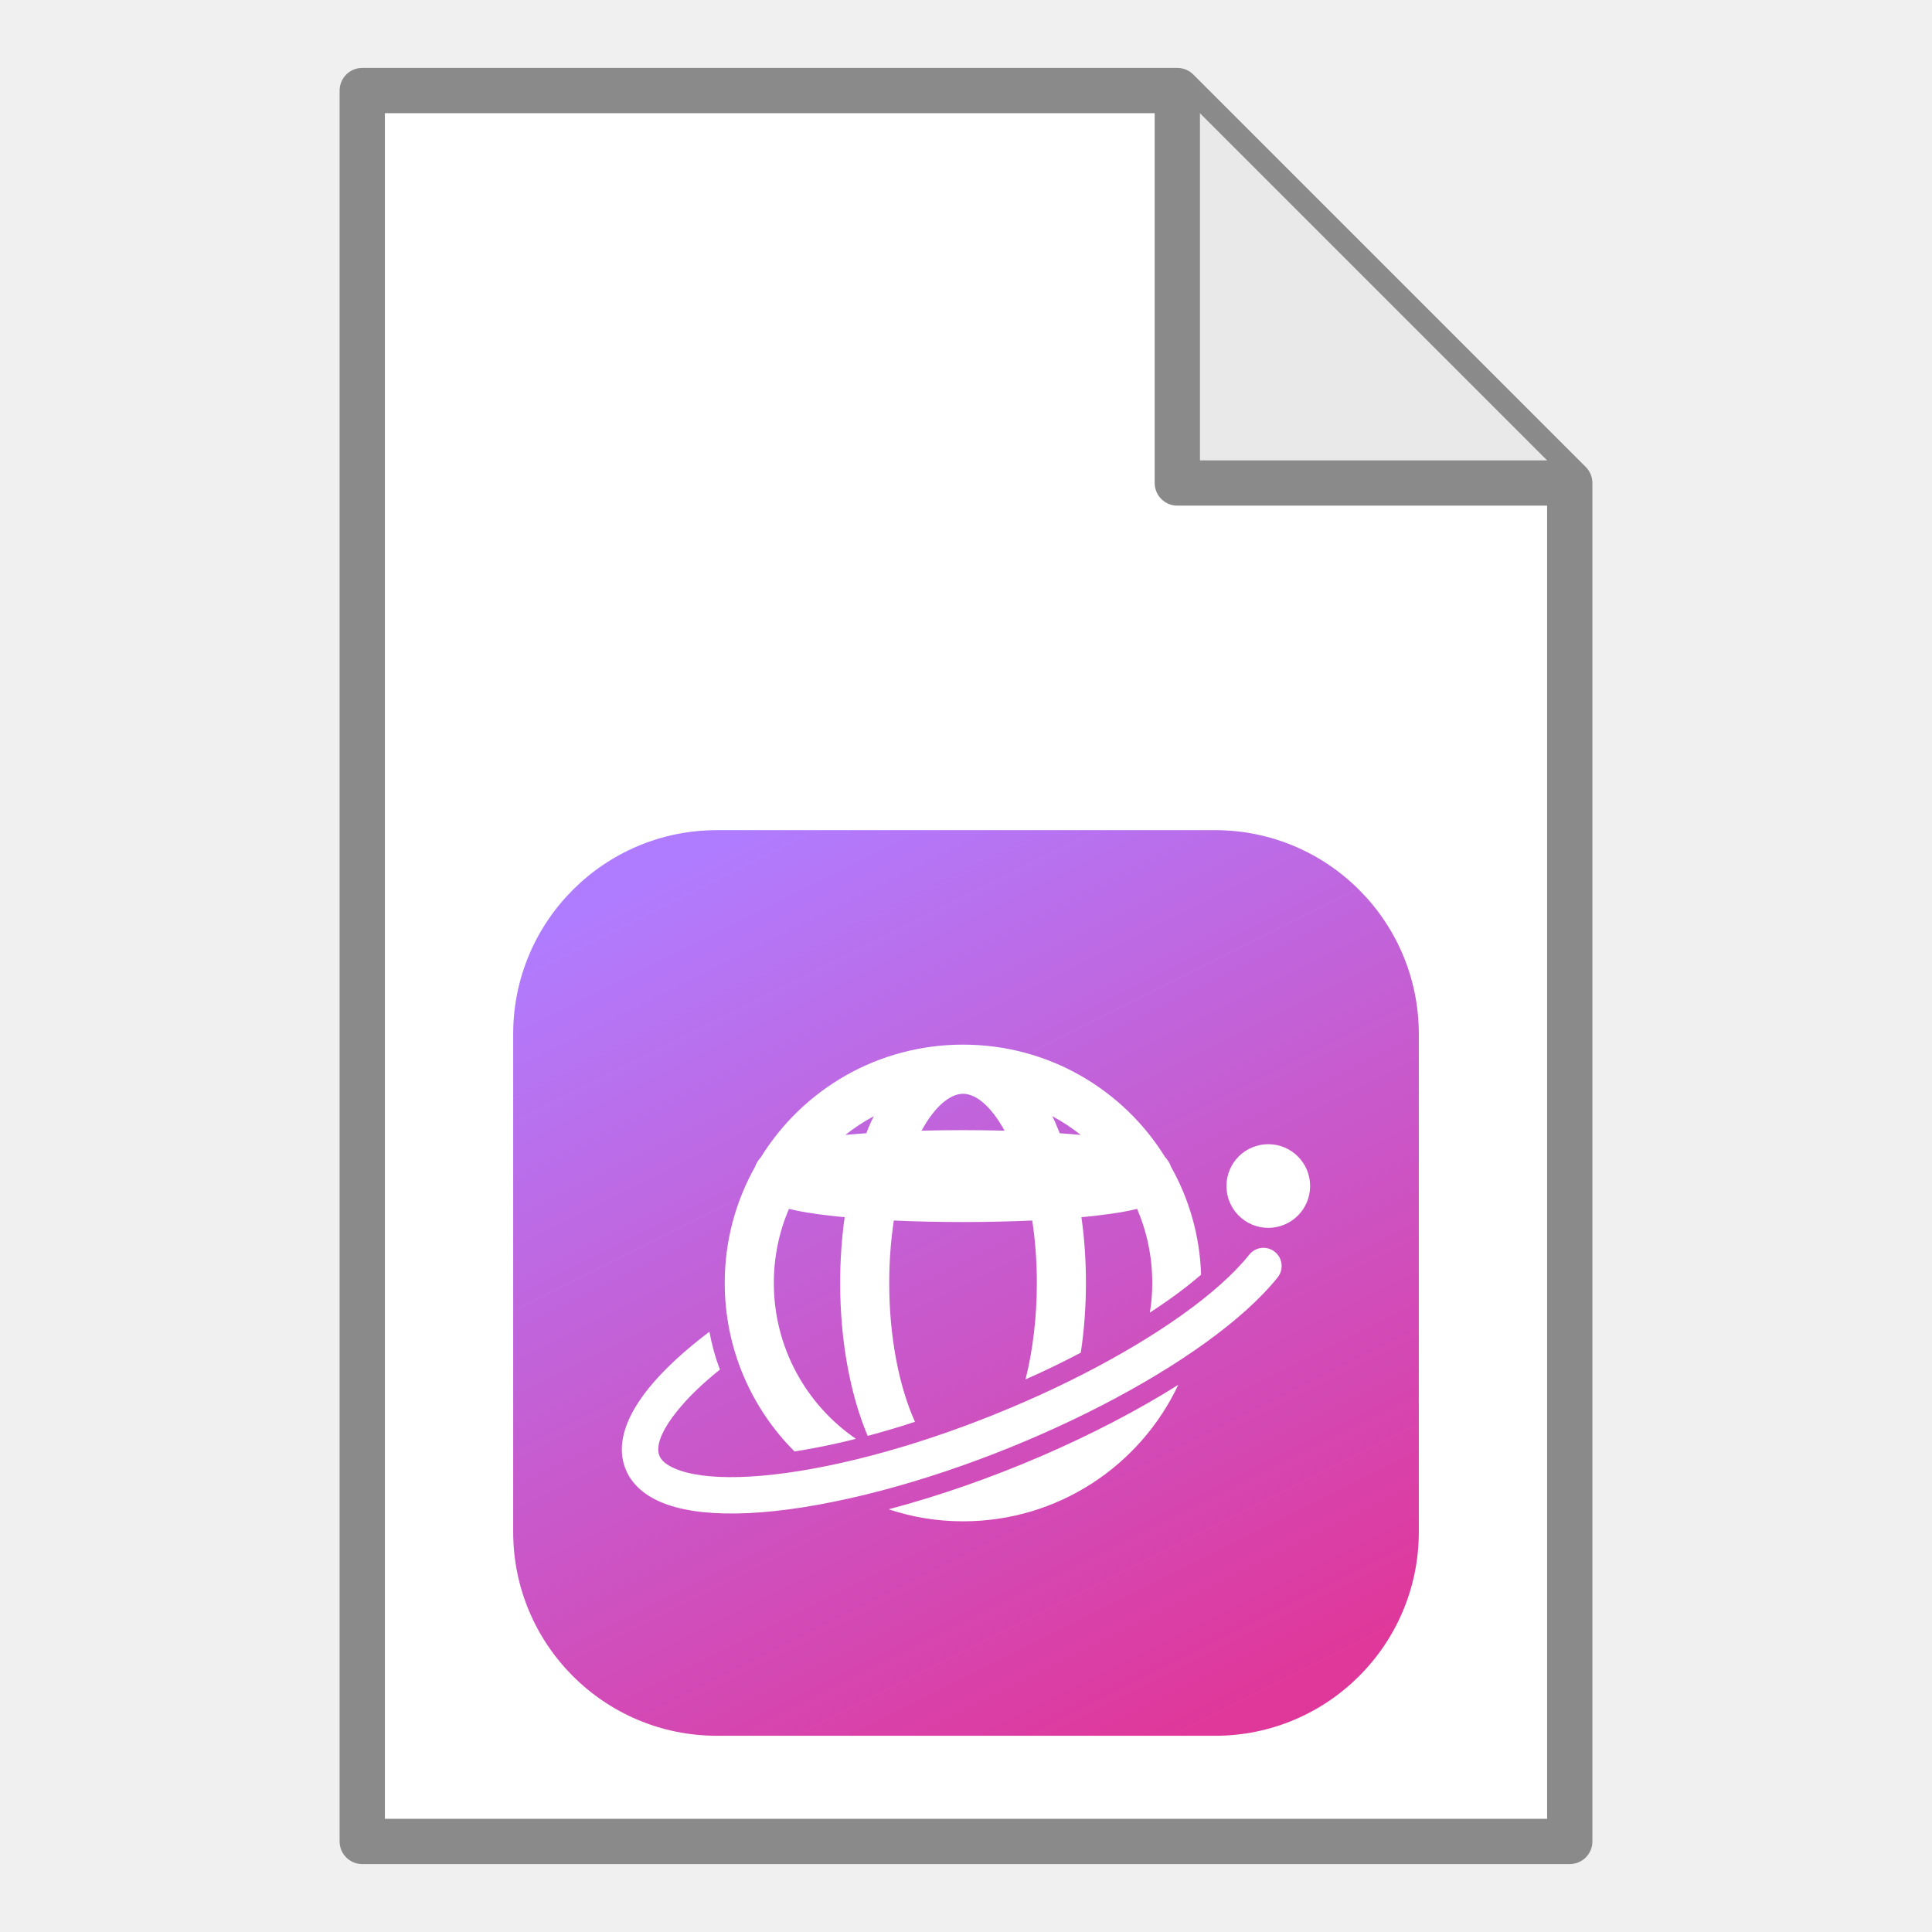
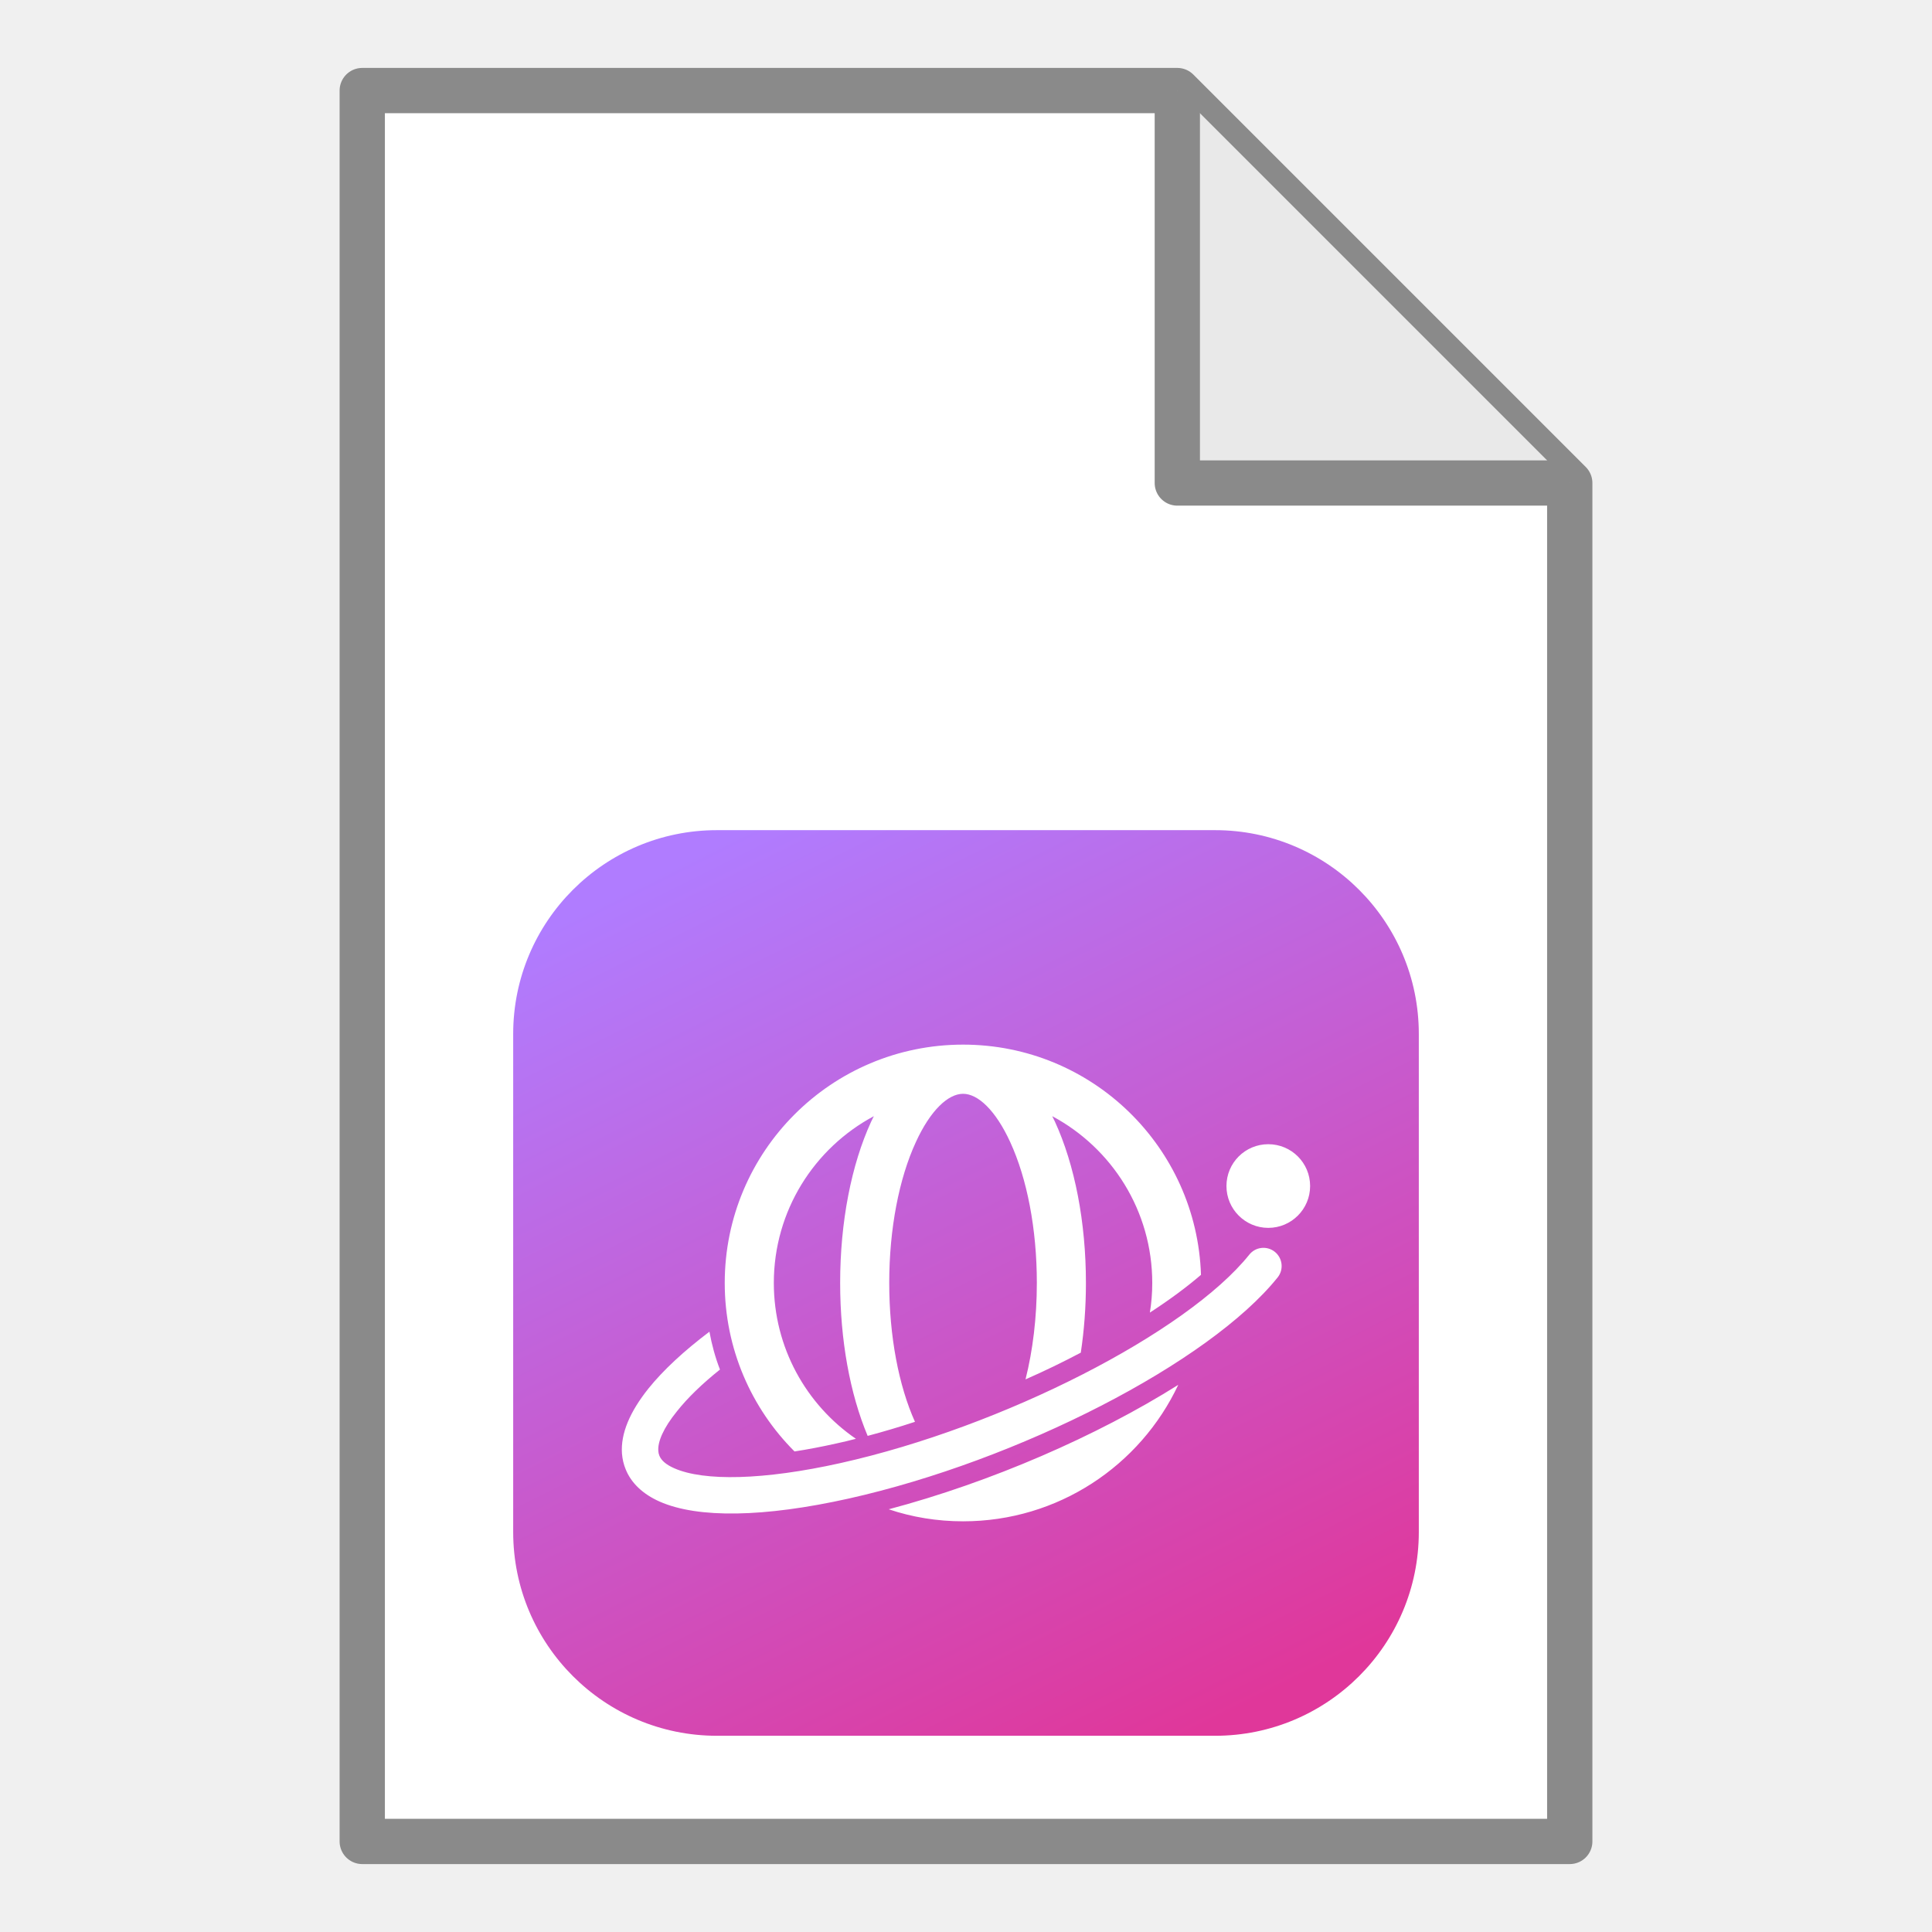
<svg xmlns="http://www.w3.org/2000/svg" width="256" height="256" viewBox="0 0 256 256">
  <path d="M48 12h108l52 52v180H48z" fill="#fff" stroke="#8a8a8a" stroke-width="6" stroke-linejoin="round" />
  <path d="M156 12v52h52" fill="#e9e9e9" stroke="#8a8a8a" stroke-width="6" stroke-linejoin="round" />
  <svg x="68" y="110" width="120" height="120" viewBox="0 0 1024 1024">
    <defs>
      <linearGradient id="orbit-browser-tile" x1="0.25" y1="0" x2="0.75" y2="1">
        <stop offset="0" stop-color="#b07cff" />
        <stop offset="1" stop-color="#e0379a" />
      </linearGradient>
    </defs>
    <rect width="1024" height="1024" rx="230.4" fill="url(#orbit-browser-tile)" />
-     <path fill="#fff" d="M508.7 781.5C479.3 781.5 451 776.8 424.6 767.9C540.3 737.2 660.1 685 752 627.2C709 718.5 616.2 781.5 508.7 781.5ZM861.2 476.8C870 483.9 871.5 496.8 864.4 505.7C787 602.2 571 713 379.2 755.8C284 777 208.8 778.4 165.4 759.1C146.8 750.8 133.5 738.4 127.2 722.7C124.9 717.2 123.5 711.2 123 704.9C121.4 682.3 131.9 657.7 152.9 631.4C169.8 610.4 193.3 588.7 221.9 567.1C224.6 581.9 228.5 596.2 233.8 609.9C213.8 625.9 197.3 641.8 185.1 657.2C169.8 676.1 163.3 691.5 164.1 701.9C164.2 703.8 164.6 705.6 165.3 707.3C167.5 712.7 172.8 717.4 182.1 721.5C215.5 736.3 282.9 735.1 370.3 715.6C553.7 674.7 761.7 568.1 832.3 480C839.4 471.1 852.3 469.7 861.2 476.8ZM737.2 369.8C737.4 370 737.6 370.2 737.7 370.3C740.4 373.4 742.6 376.9 743.9 380.8C764.3 417 776.4 458.5 777.8 502.6C761.5 516.8 741.9 531.2 719.9 545.5C721.7 534.6 722.6 523.4 722.6 512C722.6 482.3 716.5 453.9 705.5 428.2C693.8 431.2 678.4 433.7 659.8 435.8C654.3 436.5 648.6 437.1 642.5 437.6C645.9 461.4 647.6 486.5 647.6 512C647.6 539.2 645.6 565.7 641.8 590.8C621.9 601.3 601 611.5 579.3 621C587.5 588.5 592.1 551.1 592.1 512C592.1 487.5 590.3 463.7 586.9 441.4C562.4 442.5 535.9 443.1 508.7 443.1C481.4 443.1 455 442.5 430.4 441.4C427 463.7 425.2 487.5 425.2 512C425.2 572.1 435.9 628.1 454.3 669C436.4 674.9 418.5 680.2 400.8 684.9C380.8 637.4 369.7 576.4 369.7 512C369.7 486.5 371.5 461.4 374.8 437.6C368.8 437.1 363 436.5 357.5 435.8C338.9 433.7 323.5 431.2 311.8 428.2C300.8 453.9 294.7 482.3 294.7 512C294.7 585.1 331.4 649.7 387.5 688.2C380 690.2 372.7 691.9 365.3 693.5C348.8 697.2 333 700.2 318.1 702.5C269.4 653.8 239.2 586.4 239.2 512C239.2 464.4 251.6 419.6 273.4 380.8C274.7 376.9 276.9 373.4 279.6 370.3C279.7 370.2 279.9 370 280.1 369.8C327.4 293.3 412.1 242.5 508.7 242.5C605.2 242.5 689.9 293.3 737.2 369.8ZM901.1 402.4C901.1 428.5 879.9 449.7 853.8 449.7C827.7 449.7 806.5 428.5 806.5 402.4C806.5 376.2 827.7 355.1 853.8 355.1C879.9 355.1 901.1 376.2 901.1 402.4ZM375.6 344.6C383.1 343.9 391 343.3 399.3 342.7C401 338.1 402.9 333.7 404.8 329.5C405.8 327.4 406.8 325.4 407.8 323.4C396.4 329.5 385.6 336.6 375.6 344.6ZM612.5 329.5L618 342.7C626.3 343.3 634.2 343.9 641.7 344.6C631.7 336.6 620.9 329.5 609.5 323.4ZM461.7 339.8C476.9 339.4 492.6 339.2 508.7 339.2C524.7 339.2 540.4 339.4 555.6 339.8C540.4 312.1 523.3 298.1 508.7 298.1C494 298.1 476.9 312.1 461.7 339.8Z" />
+     <path fill="#fff" d="M508.7 781.5C479.3 781.5 451 776.8 424.6 767.9C540.3 737.2 660.1 685 752 627.2C709 718.5 616.2 781.5 508.7 781.5ZM861.2 476.8C870 483.9 871.5 496.8 864.4 505.7C787 602.2 571 713 379.2 755.8C284 777 208.8 778.4 165.4 759.1C146.8 750.8 133.5 738.4 127.2 722.7C124.9 717.2 123.5 711.2 123 704.9C121.4 682.3 131.9 657.7 152.9 631.4C169.8 610.4 193.3 588.7 221.9 567.1C224.6 581.9 228.5 596.2 233.8 609.9C213.8 625.9 197.3 641.8 185.1 657.2C169.8 676.1 163.3 691.5 164.1 701.9C164.2 703.8 164.6 705.6 165.3 707.3C167.5 712.7 172.8 717.4 182.1 721.5C215.5 736.3 282.9 735.1 370.3 715.6C553.7 674.7 761.7 568.1 832.3 480C839.4 471.1 852.3 469.7 861.2 476.8ZM777.7 502.8C761.3 516.9 741.8 531.3 719.9 545.5C721.7 534.6 722.6 523.4 722.6 512C722.6 430.3 676.8 359.4 609.5 323.4L612.5 329.5C635 378.4 647.6 443.2 647.6 512C647.6 539.2 645.6 565.7 641.8 590.8C621.9 601.3 601 611.5 579.3 621C587.5 588.5 592.1 551.1 592.1 512C592.1 450.8 581 393.9 562 352.7C545.4 316.5 525.4 298.1 508.7 298.1C491.9 298.1 471.9 316.5 455.3 352.7C436.3 393.9 425.2 450.8 425.2 512C425.2 572.1 435.9 628.1 454.3 669C436.4 674.9 418.5 680.2 400.8 684.9C380.8 637.4 369.7 576.4 369.7 512C369.7 443.2 382.3 378.4 404.8 329.5C405.8 327.4 406.8 325.4 407.8 323.4C340.5 359.4 294.7 430.3 294.7 512C294.7 585.1 331.4 649.7 387.5 688.2C380 690.2 372.7 691.9 365.3 693.5C348.8 697.2 333 700.2 318.1 702.5C269.4 653.8 239.2 586.4 239.2 512C239.2 363.2 359.8 242.5 508.7 242.5C654.4 242.5 773 358.2 777.7 502.8ZM901.1 402.4C901.1 428.5 879.9 449.7 853.8 449.7C827.7 449.7 806.5 428.5 806.5 402.4C806.5 376.2 827.7 355.1 853.8 355.1C879.9 355.1 901.1 376.2 901.1 402.4Z" />
  </svg>
</svg>
